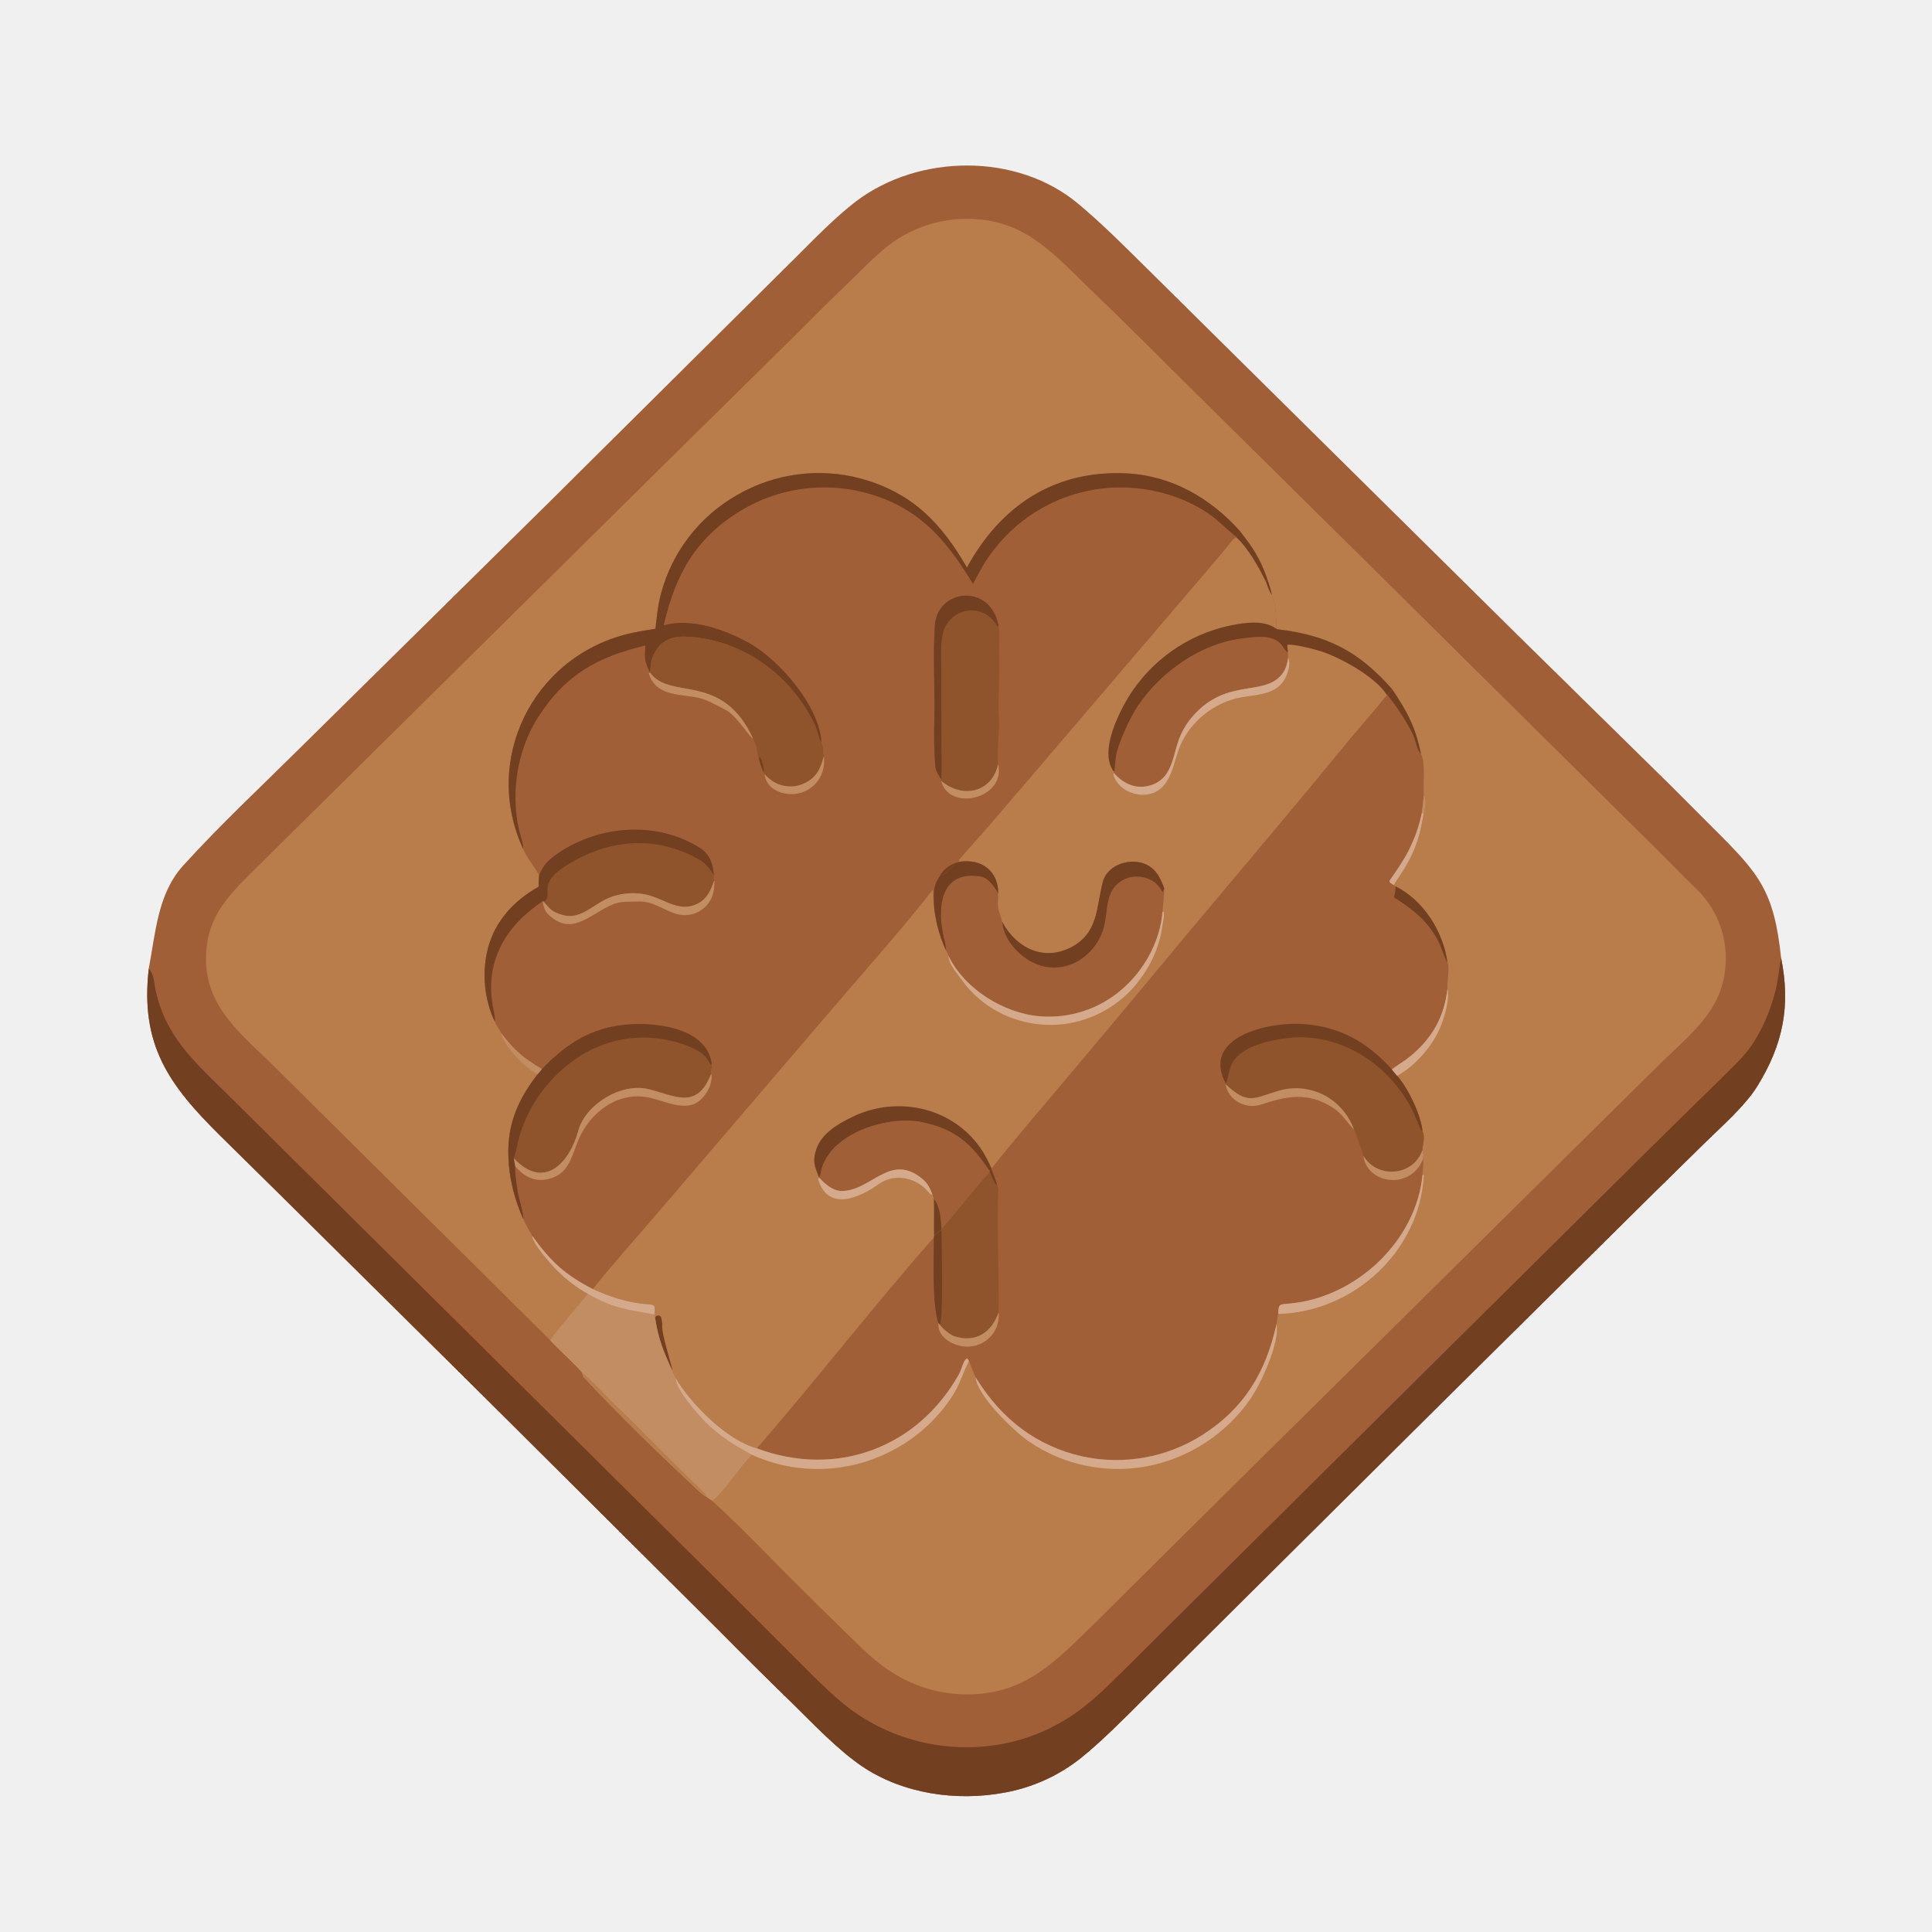
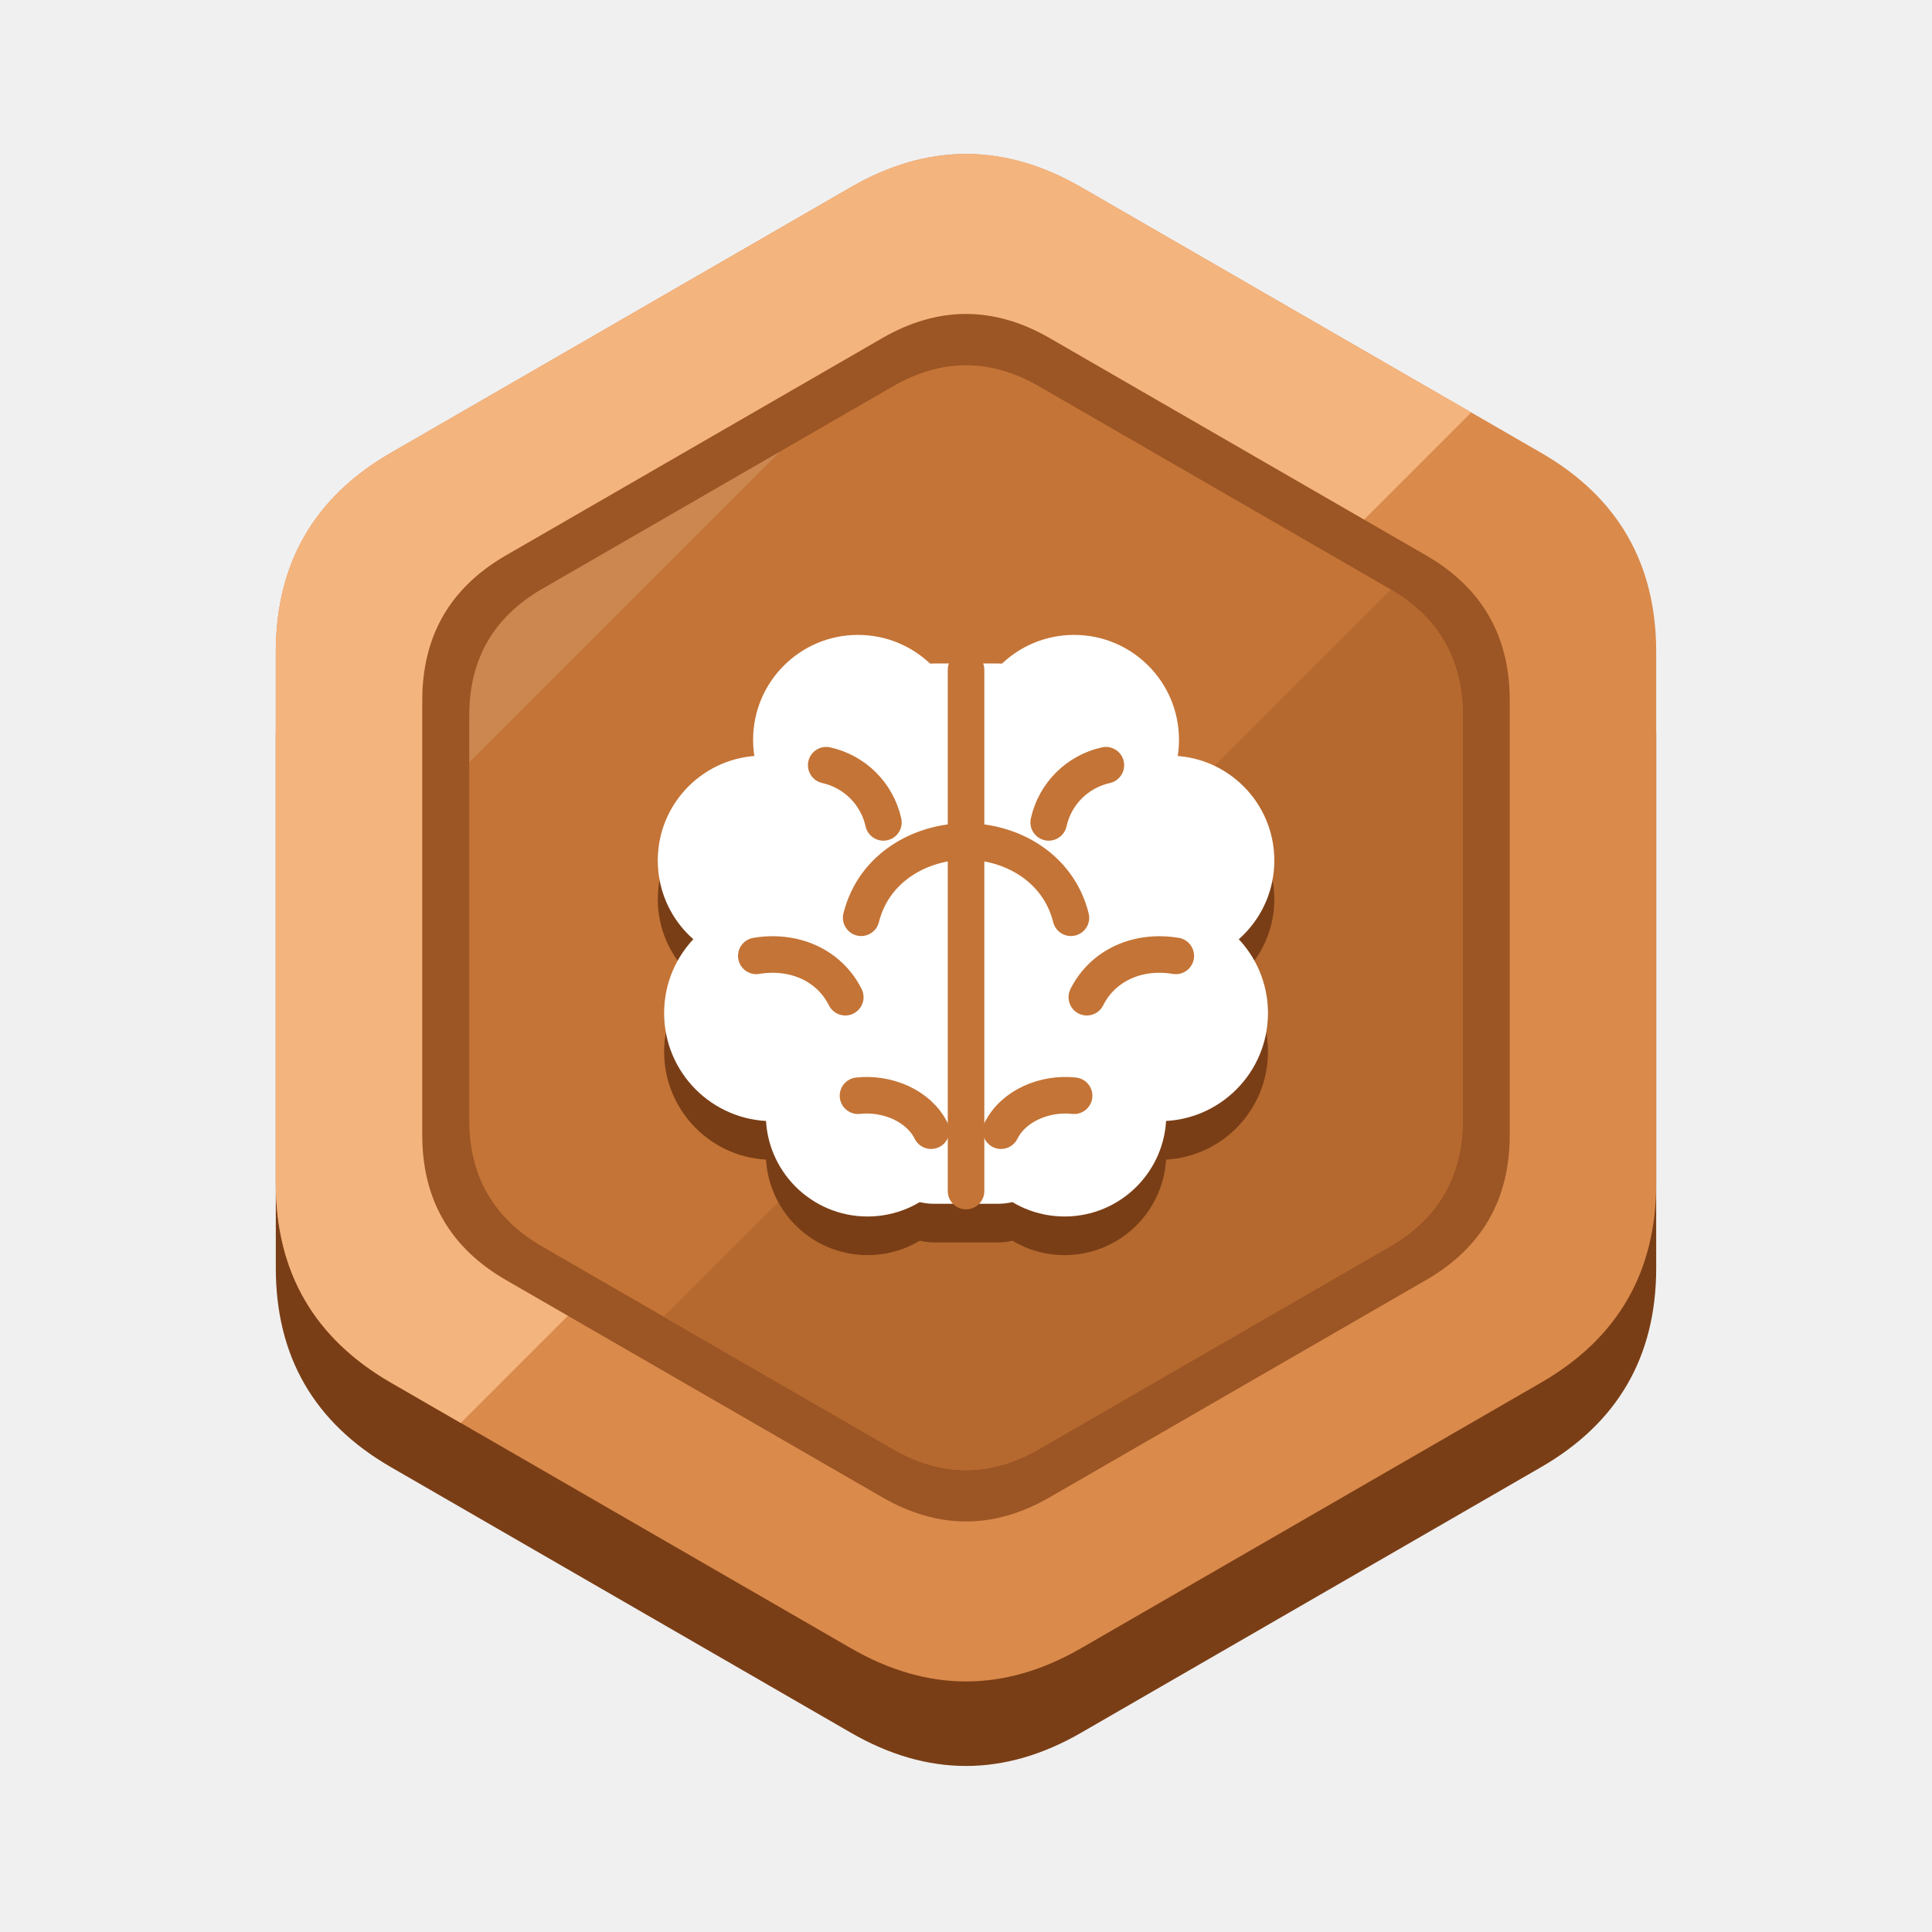
- <svg xmlns="http://www.w3.org/2000/svg" width="1024" height="1024" viewBox="0 0 1024 1024">
-   <path fill="#A15F37" d="M78.865 513.319C82.441 494.512 83.54 473.711 97.027 458.831C116.26 437.61 138.054 417.229 158.412 397.045L290.993 266.242L389.499 168.455L421.291 136.903C431.353 126.866 442.787 115.015 453.972 106.512C487.161 81.579 538.88 80.924 571.216 107.788C584.09 118.482 596.067 130.602 607.958 142.319L658.826 192.661L804.09 336.314L885.176 416.017L907.969 438.834C932.477 463.199 940.226 471.974 944.032 507.732C949.113 533.092 945.177 553.574 931.241 575.973C925.061 585.905 913.013 596.601 904.376 605.001L877.349 631.542L764.853 742.909L639.437 867.475L605.829 900.895C595.918 910.802 583.655 923.156 572.849 931.831C561.077 941.186 547.169 947.475 532.369 950.136C506.933 954.869 478.493 950.814 456.778 936.094C444.424 927.72 431.29 913.985 420.595 903.425C407.244 890.453 394.027 877.344 380.945 864.101L254.066 737.829L145.688 630.519L116.836 602.081C89.572 575.094 74.193 553.957 78.865 513.319Z" />
-   <path fill="#733F21" d="M944.032 507.732C949.113 533.092 945.177 553.574 931.241 575.973C925.061 585.905 913.013 596.601 904.376 605.001L877.349 631.542L764.853 742.909L639.437 867.475L605.829 900.895C595.918 910.802 583.655 923.156 572.849 931.831C561.077 941.186 547.169 947.475 532.369 950.136C506.933 954.869 478.493 950.814 456.778 936.094C444.424 927.72 431.29 913.985 420.595 903.425C407.244 890.453 394.027 877.344 380.945 864.101L254.066 737.829L145.688 630.519L116.836 602.081C89.572 575.094 74.193 553.957 78.865 513.319C80.915 515.826 81.326 517.973 81.828 521.131C86.024 547.527 102.05 561.881 120.015 579.446L143.688 602.924L260.765 719.015L378.138 835.47L417.945 875.226C426.718 884.006 435.847 893.502 445.28 901.572C479.046 930.457 529.347 934.481 566.84 910.108C579 902.203 587.034 893.602 597.137 883.725L631.742 849.347L772.777 709.492L880.186 603.073L910.172 573.669C915.059 568.831 922.799 561.551 926.856 556.155C934.07 546.562 939.543 533.13 941.845 521.401C942.727 516.908 943.067 512.489 943.946 508.143L944.032 507.732Z" />
-   <path fill="#B97C4B" d="M291.623 710.372L169.687 589.395C160.674 580.383 151.616 571.417 142.511 562.497C126.455 546.915 109.112 532.866 109.179 508.046C109.23 488.72 118.176 477.611 131.273 464.477L356.276 241.975L422.063 177.145C432.149 166.956 442.354 156.887 452.678 146.94C459.134 140.691 465.671 133.788 472.989 128.542C484.53 120.389 498.31 116.003 512.441 115.986C542.238 115.872 557.685 133.684 577.18 152.67C591.396 166.313 605.448 180.126 619.333 194.106L724.168 297.748L857.342 429.604C869.175 441.437 881.198 453.073 892.864 465.025C897.529 469.804 901.318 472.67 905.346 478.35C911.461 487.036 914.74 497.401 914.732 508.024C914.579 534.373 897.319 546.787 879.666 564.029L658.188 783.034L595.512 845.15C587.38 853.366 579.15 861.485 570.826 869.505C553.134 886.613 537.597 898.396 511.455 898.064C498.167 897.836 485.185 894.039 473.87 887.069C463.826 880.994 457.227 873.895 448.851 865.85C438.803 856.092 428.837 846.249 418.955 836.323C405.338 822.761 391.991 808.658 377.746 795.738C377.637 795.622 377.527 795.506 377.417 795.39L374.73 793.52C372.593 792.368 371.157 790.994 369.406 789.351C348.992 770.19 328.739 750.727 309.712 730.213C309.022 729.469 308.813 728.494 308.572 727.566C307.12 725.329 294.746 713.938 291.623 710.372Z" />
-   <path fill="#A15F37" d="M347.406 333.266C348.097 326.758 348.703 320.782 350.406 314.407C356.376 292.226 371.036 273.389 391.073 262.155C410.754 250.883 434.077 247.8 456.011 253.571C483.418 261.054 498.86 277.147 512.488 300.805C530.288 268.129 558.844 249.04 597.123 250.904C620.879 252.06 641.6 263.981 657.262 281.576C656.711 282.465 655.923 283.842 655.306 284.625L655.407 284.894C661.624 290.658 667.147 300.514 670.836 308.077C671.721 310.359 672.76 313.579 674.182 315.448C676.35 320.02 676.424 328.181 676.438 333.239C676.723 333.342 677.009 333.446 677.294 333.549C703.154 336.618 720.055 344.922 737.876 365.305C736.741 366.518 736.107 366.949 735.413 368.412L735.126 368.365C728.675 376.484 721.807 384.172 715.178 392.143C701.4 408.944 687.525 425.665 673.552 442.305L628.973 495.396C602.306 527.515 575.589 559.528 548.591 591.382C540.837 600.532 532.968 609.934 525.569 619.359L525.552 619.759L524.497 620.598L524.595 621.157C515.375 631.038 507.725 641.766 499.092 651.23L498.954 651.932C496.919 653.265 496.61 653.485 495.085 655.367L494.978 655.892C463.082 692.132 432.775 731.268 401.203 767.67C385.577 763.588 366.329 744.396 358.12 730.401C358.111 730.356 356.585 727.278 356.312 726.54C351.464 715.741 349.047 710.16 347.194 698.434L346.854 696.726C347.245 691.445 347.404 691.629 342.092 691.188C332.233 690.369 323.16 687.254 314.187 683.245C299.422 675.609 291.843 668.592 282.117 655.054C280.831 652.741 278.098 648.308 277.355 646.072C273.758 638.126 271.324 629.702 270.128 621.062C267.492 600.526 272.249 585.795 284.92 569.427L287.219 566.649C277.019 560.404 272.907 557.103 265.678 547.62C264.981 545.869 263.239 544.026 262.317 541.559C256.565 529.896 255.317 515.032 258.652 502.479C262.515 487.935 272.549 477.234 285.494 469.981C285.41 467.717 285.57 466.061 285.754 463.834C283.999 460.404 278.429 453.53 277.332 450.072C255.409 402.924 282.157 348.476 332.683 335.999C337.602 334.784 342.411 334.062 347.406 333.266Z" />
-   <path fill="#B97C4B" d="M508.46 456.768L508.3 455.823C513.66 449.397 519.733 442.911 525.248 436.475L577.053 375.901L633.817 309.445C640.461 301.674 647.15 293.868 653.606 285.941C654.202 285.209 654.568 285.133 655.407 284.894C661.624 290.658 667.147 300.514 670.836 308.077C671.721 310.359 672.76 313.579 674.182 315.448C676.35 320.02 676.424 328.181 676.438 333.239C676.723 333.342 677.009 333.446 677.294 333.549C703.154 336.618 720.055 344.922 737.876 365.305C736.741 366.518 736.107 366.949 735.413 368.412L735.126 368.365C728.675 376.484 721.807 384.172 715.178 392.143C701.4 408.944 687.525 425.665 673.552 442.305L628.973 495.396C602.306 527.515 575.589 559.528 548.591 591.382C540.837 600.532 532.968 609.934 525.569 619.359L525.552 619.759L524.497 620.598L524.595 621.157C515.375 631.038 507.725 641.766 499.092 651.23L498.954 651.932C496.919 653.265 496.61 653.485 495.085 655.367L494.978 655.892C463.082 692.132 432.775 731.268 401.203 767.67C385.577 763.588 366.329 744.396 358.12 730.401C358.111 730.356 356.585 727.278 356.312 726.54C351.464 715.741 349.047 710.16 347.194 698.434L346.854 696.726C347.245 691.445 347.404 691.629 342.092 691.188C332.233 690.369 323.16 687.254 314.187 683.245C324.87 669.816 338.486 654.722 349.827 641.424L441.651 534.075C458.86 513.969 478.333 492.142 494.483 471.493C494.521 474.015 494.603 475.629 494.899 478.131C494.937 472.485 494.677 469.088 498.077 464.299C500.47 463.539 505.195 459.538 506.495 457.341L508.46 456.768Z" />
-   <path fill="#A15F37" d="M508.46 456.768C519.955 454.872 529.192 461.527 529.074 473.563C528.7 483.496 528.946 480.438 531.193 488.623C538.479 502.236 552.665 509.504 567.127 502.364C582.453 494.797 580.89 480.924 584.595 467.188C587.039 458.124 599.503 454.372 607.493 458.185C612.991 460.807 615.097 465.476 617.069 470.968C617.075 474.944 616.439 479.132 616.145 483.152C614.996 498.733 606.468 514.266 594.639 524.375C582.592 534.874 566.789 540.016 550.87 538.617C531.846 537.015 511.018 523.975 502.687 506.573C502.624 506.126 502.685 506.395 502.374 505.745C502.027 505.032 501.688 504.315 501.356 503.595C497.632 495.584 495.442 486.948 494.899 478.131C494.937 472.485 494.677 469.088 498.077 464.299C500.47 463.539 505.195 459.538 506.495 457.341L508.46 456.768Z" />
-   <path fill="#733F21" d="M531.193 488.623C538.479 502.236 552.665 509.504 567.127 502.364C582.453 494.797 580.89 480.924 584.595 467.188C587.039 458.124 599.503 454.372 607.493 458.185C612.991 460.807 615.097 465.476 617.069 470.968L616.267 472.89L615.929 472.336C613.295 468.1 610.952 466.169 605.987 464.99C601.819 464.023 597.437 464.829 593.886 467.215C585.683 472.714 587.335 482.724 585.146 491.125C581.566 504.858 568.438 515.125 553.949 512.375C543.336 510.361 531.988 499.705 531.193 488.623Z" />
-   <path fill="#733F21" d="M508.46 456.768C519.955 454.872 529.192 461.527 529.074 473.563C527.176 469.904 523.619 465.217 519.769 464.581C497.921 460.972 496.539 481.923 500.417 497.505C500.852 499.253 501.58 502.248 501.356 503.595C497.632 495.584 495.442 486.948 494.899 478.131C494.937 472.485 494.677 469.088 498.077 464.299C500.47 463.539 505.195 459.538 506.495 457.341L508.46 456.768Z" />
-   <path fill="#A15F37" d="M590.532 409.148C591.091 407.254 591.196 401.889 591.826 399.252C593.509 392.215 599.383 379.573 603.387 373.751C615.544 356.076 635.686 341.715 657.16 338.591C663.761 337.847 673.199 335.82 678.478 341.037C680.024 342.564 681.032 345.148 682.626 345.798C682.901 347.152 682.485 347.469 682.716 348.591C682.243 352.986 680.75 356.724 677.273 359.605C666.992 368.123 649.243 360.501 632.441 379.326C629.233 382.907 626.708 387.045 624.992 391.537C621.752 400.044 621.365 411.419 611.754 415.519C603.503 419.039 595.907 416.102 590.286 409.615L590.532 409.148Z" />
-   <path fill="#A15F37" d="M434.155 624.152C435.118 622.676 435.16 620.471 435.701 618.788C441.799 599.802 471.475 591.152 488.741 594.792C507.007 598.643 514.996 606.621 524.497 620.598L524.595 621.157C515.375 631.038 507.725 641.766 499.092 651.23C498.634 645.719 498.46 639.815 494.958 635.259L494.249 633.314C493.112 630.157 491.717 627.237 489.185 625.092C472.202 610.706 462.611 630.325 446.909 631.258C441.787 631.562 437.413 627.741 434.155 624.152Z" />
-   <path fill="#733F21" d="M590.532 409.148C581.749 398.48 594.095 374.891 600.752 365.426C613.631 347.038 633.353 334.59 655.493 330.874C662.366 329.742 670.524 328.965 676.438 333.239C676.723 333.342 677.009 333.446 677.294 333.549C703.154 336.618 720.055 344.922 737.876 365.305C736.741 366.518 736.107 366.949 735.413 368.412L735.126 368.365C728.928 358.753 711.219 348.936 700.566 345.324C697.65 344.336 684.726 340.95 682.271 341.829L682.626 345.798C681.032 345.148 680.024 342.564 678.478 341.037C673.199 335.82 663.761 337.847 657.16 338.591C635.686 341.715 615.544 356.076 603.387 373.751C599.383 379.573 593.509 392.215 591.826 399.252C591.196 401.889 591.091 407.254 590.532 409.148Z" />
-   <path fill="#733F21" d="M434.155 624.152C431.775 618.243 430.508 615.413 432.644 609.119C435.557 600.542 444.311 595.592 451.971 591.887C472.827 581.799 498.657 585.497 514.771 602.501C519.95 607.967 522.475 612.596 525.569 619.359L525.552 619.759L524.497 620.598C514.996 606.621 507.007 598.643 488.741 594.792C471.475 591.152 441.799 599.802 435.701 618.788C435.16 620.471 435.118 622.676 434.155 624.152Z" />
-   <path fill="#D5A98B" d="M616.145 483.152L616.825 483.493C617.153 486.254 616.391 488.384 616.03 491.091C614.605 501.76 609.867 511.919 603.21 520.45C593.562 532.762 579.461 540.788 563.949 542.796C543.195 545.331 522.055 536.571 509.858 519.508C507.399 516.069 502.755 510.986 502.687 506.573C511.018 523.975 531.846 537.015 550.87 538.617C566.789 540.016 582.592 534.874 594.639 524.375C606.468 514.266 614.996 498.733 616.145 483.152Z" />
-   <path fill="#D5A98B" d="M682.716 348.591C683.951 351.197 683.161 354.452 682.221 357.104C678.243 368.333 667.209 367.918 657.856 369.582C643.906 372.135 631.325 381.988 625.682 394.937C622.009 403.364 621.205 415.839 611.975 419.967C604.161 423.461 593.425 419.587 590.436 411.507C590.151 410.734 590.162 410.347 590.286 409.615C595.907 416.102 603.503 419.039 611.754 415.519C621.365 411.419 621.752 400.044 624.992 391.537C626.708 387.045 629.233 382.907 632.441 379.326C649.243 360.501 666.992 368.123 677.273 359.605C680.75 356.724 682.243 352.986 682.716 348.591Z" />
-   <path fill="#D5A98B" d="M434.155 624.152C437.413 627.741 441.787 631.562 446.909 631.258C462.611 630.325 472.202 610.706 489.185 625.092C491.717 627.237 493.112 630.157 494.249 633.314C493.389 633.103 492.861 632.735 492.267 632.069C486.314 624.35 474.399 621.464 466.03 627.427C456.133 634.479 438.976 642.809 433.632 624.997L434.155 624.152Z" />
-   <path fill="#733F21" d="M347.194 698.434L347.863 697.431C349.685 697.17 348.884 696.971 350.36 697.99C350.625 699.07 351.114 701.345 350.992 702.374C350.45 706.935 356.438 724.399 356.312 726.54C351.464 715.741 349.047 710.16 347.194 698.434Z" />
-   <path fill="#733F21" d="M494.958 635.259C498.46 639.815 498.634 645.719 499.092 651.23L498.954 651.932C496.919 653.265 496.61 653.485 495.085 655.367C494.863 648.796 495.238 642.157 494.958 635.259Z" />
-   <path fill="#8F542C" d="M287.219 566.649C298.942 554.452 310.986 546.078 328.008 543.512C343.905 541.115 374.427 543.589 377.202 563.665C377.85 566.034 376.389 566.398 376.943 569.111C369.318 588.693 357.441 580.556 343.653 577.238C329.198 573.758 310.253 585.32 306.44 599.448C301.975 615.991 288.498 631.222 272.36 613.919L273.048 618.141C272.974 623.294 273.624 626.344 274.318 631.197C274.781 634.428 277.715 643.927 277.355 646.072C273.758 638.126 271.324 629.702 270.128 621.062C267.492 600.526 272.249 585.795 284.92 569.427L287.219 566.649Z" />
-   <path fill="#733F21" d="M287.219 566.649C298.942 554.452 310.986 546.078 328.008 543.512C343.905 541.115 374.427 543.589 377.202 563.665L376.715 564.276C375.936 563.098 374.749 560.962 373.89 560.058C369.348 555.278 360.195 552.568 353.894 551.271C337.367 547.801 320.139 551.159 306.126 560.582C291.053 570.587 279.671 586.109 274.96 603.543C274.55 605.057 272.957 613.058 272.312 613.638L272.36 613.919L273.048 618.141C272.974 623.294 273.624 626.344 274.318 631.197C274.781 634.428 277.715 643.927 277.355 646.072C273.758 638.126 271.324 629.702 270.128 621.062C267.492 600.526 272.249 585.795 284.92 569.427L287.219 566.649Z" />
-   <path fill="#733F21" d="M347.406 333.266C348.097 326.758 348.703 320.782 350.406 314.407C356.376 292.226 371.036 273.389 391.073 262.155C410.754 250.883 434.077 247.8 456.011 253.571C483.418 261.054 498.86 277.147 512.488 300.805C530.288 268.129 558.844 249.04 597.123 250.904C620.879 252.06 641.6 263.981 657.262 281.576C656.711 282.465 655.923 283.842 655.306 284.625C650.262 280.58 645.866 275.842 640.399 272.117C624.534 261.305 603.461 256.698 584.53 258.865C561.697 261.425 540.879 273.136 526.835 291.32C521.876 297.614 519.442 302.518 515.689 309.523C501.289 285.535 486.209 268.085 457.571 260.879C435.551 255.384 412.251 258.861 392.794 270.544C368.927 285.094 358.304 303.913 352.065 330.228L351.789 331.414C366.4 327.433 383.373 333.413 396.266 340.361C412.794 349.267 434.433 374.181 435.426 393.753C434.435 393.13 432.854 386.284 432.051 384.583C419.501 358.018 393.811 338.949 364.093 337.479C355.982 337.078 349.903 339.444 346.338 347.352C344.707 350.971 345.01 352.728 344.565 356.513C341.477 350.37 341.611 349.076 342.051 342.13C316.644 348.233 299.69 357.497 285.156 380.226C273.494 398.466 270.084 423.123 276.122 443.611C276.637 445.359 277.546 448.385 277.332 450.072C255.409 402.924 282.157 348.476 332.683 335.999C337.602 334.784 342.411 334.062 347.406 333.266Z" />
-   <path fill="#8F542C" d="M344.565 356.513C345.01 352.728 344.707 350.971 346.338 347.352C349.903 339.444 355.982 337.078 364.093 337.479C393.811 338.949 419.501 358.018 432.051 384.583C432.854 386.284 434.435 393.13 435.426 393.753C436.659 396.446 436.089 398.269 436.579 400.868C435.002 406.845 433.382 411.202 427.516 414.572C423.373 416.918 418.449 417.463 413.894 416.08C410.336 414.989 407.655 413.053 405.22 410.3L404.814 409.46C403.246 406.071 402.965 405.181 402.17 401.56C400.798 398.593 401.646 395.881 399.163 391.531C382.839 355.777 355.188 371.389 344.565 356.513Z" />
-   <path fill="#733F21" d="M402.17 401.56L402.926 401.435C403.996 403.511 405.048 407.108 404.814 409.46C403.246 406.071 402.965 405.181 402.17 401.56Z" />
-   <path fill="#8F542C" d="M287.707 477.605L289.185 477.462C292.665 472.837 285.341 468.261 299.577 459.158C321.977 444.833 347.11 442.275 370.662 455.696C374.24 457.735 376.238 460.681 378.404 463.958C378.37 465.011 378.284 466.048 378.397 467.086C376.623 472.114 374.712 476.495 369.605 479.021C360.839 483.358 353.507 477.654 345.619 475.02C337.75 472.477 329.217 472.952 321.678 476.35C313.263 480.227 307.167 487.978 297.23 484.701C291.06 482.666 291.084 480.664 287.707 477.605Z" />
-   <path fill="#733F21" d="M285.754 463.834C288.121 458.189 290.916 455.524 295.846 452.168C317.897 437.16 348.589 434.988 371.325 449.641C376.365 452.89 378.021 458.381 378.404 463.958C376.238 460.681 374.24 457.735 370.662 455.696C347.11 442.275 321.977 444.833 299.577 459.158C285.341 468.261 292.665 472.837 289.185 477.462L287.707 477.605C268.501 490.405 257.14 508.694 261.087 532.616C261.456 534.854 262.589 539.481 262.317 541.559C256.565 529.896 255.317 515.032 258.652 502.479C262.515 487.935 272.549 477.234 285.494 469.981C285.41 467.717 285.57 466.061 285.754 463.834Z" />
-   <path fill="#C38D63" d="M376.943 569.111C377.627 570.581 376.757 574.624 376.081 576.081C368.353 592.736 355.581 584.12 343.684 581.676C327.532 578.357 312.719 589.613 306.713 603.868C303.452 611.325 302.06 620.557 293.564 623.953C285.248 627.277 278.631 624.64 273.048 618.141L272.36 613.919C288.498 631.222 301.975 615.991 306.44 599.448C310.253 585.32 329.198 573.758 343.653 577.238C357.441 580.556 369.318 588.693 376.943 569.111Z" />
-   <path fill="#C38D63" d="M378.397 467.086L378.77 466.952C378.441 472.745 377.865 477.092 373.082 481.266C369.805 484.13 365.463 485.463 361.143 484.933C353.452 484.046 346.964 477.164 337.54 477.817C333.304 478.111 329.658 477.441 324.943 479.31C312.869 484.097 302.925 497.256 290.146 484.174C288.676 482.668 287.822 479.753 287.707 477.605C291.084 480.664 291.06 482.666 297.23 484.701C307.167 487.978 313.263 480.227 321.678 476.35C329.217 472.952 337.75 472.477 345.619 475.02C353.507 477.654 360.839 483.358 369.605 479.021C374.712 476.495 376.623 472.114 378.397 467.086Z" />
-   <path fill="#C38D63" d="M399.163 391.531C397.305 390.769 390.133 378.873 384.592 376.262C380.042 374.02 374.938 370.779 369.93 369.783C360.147 367.838 347.286 368.932 343.857 356.776L344.565 356.513C355.188 371.389 382.839 355.777 399.163 391.531Z" />
-   <path fill="#C38D63" d="M436.579 400.868C437.351 404.94 436.193 409.873 433.869 413.297C431.176 417.278 426.944 419.955 422.192 420.683C414.982 421.787 406.137 418.382 405.22 410.3C407.655 413.053 410.336 414.989 413.894 416.08C418.449 417.463 423.373 416.918 427.516 414.572C433.382 411.202 435.002 406.845 436.579 400.868Z" />
-   <path fill="#733F21" d="M498.077 464.299C499.941 460.971 502.95 458.641 506.495 457.341C505.195 459.538 500.47 463.539 498.077 464.299Z" />
-   <path fill="#8F542C" d="M498.827 413.084C498.033 411.862 496.039 408.498 495.869 407.136C495.073 399.059 494.996 390.051 495.202 381.909C495.615 365.658 494.394 347.634 495.479 331.566C496.805 311.914 525.057 308.937 529.233 331.672C530.176 334.893 529.405 342.642 529.592 346.493C530.104 357.08 528.805 370.043 529.461 380.385C529.834 386.26 528.245 400.666 529.053 404.898C533.325 423.546 502.84 430.458 498.794 413.822L498.827 413.084Z" />
-   <path fill="#733F21" d="M498.827 413.084C498.033 411.862 496.039 408.498 495.869 407.136C495.073 399.059 494.996 390.051 495.202 381.909C495.615 365.658 494.394 347.634 495.479 331.566C496.805 311.914 525.057 308.937 529.233 331.672L528.744 332.281C521.932 319.121 503.826 321.37 499.862 335.258C498.37 340.481 498.886 349.572 498.894 355.252L498.966 393.782C498.975 397.943 499.269 409.504 498.827 413.084Z" />
-   <path fill="#C38D63" d="M529.053 404.898C533.325 423.546 502.84 430.458 498.794 413.822C510.127 423.387 525.694 420.221 529.053 404.898Z" />
-   <path fill="#A15F37" d="M735.126 368.365L735.413 368.412C740.612 375.071 744.543 381.031 748.473 388.525C750.176 391.772 750.911 397.713 753.176 399.716C755.75 404.246 754.148 416.53 754.624 421.545C754.378 424.574 754.05 427.596 753.638 430.608L754.59 431.313C752.516 442.909 750.702 449.879 744.417 460.344C743.023 462.665 739.822 467.178 738.75 469.153L739.729 469.797C754.67 477.363 764.918 493.754 767.18 510.105C768.575 513.1 766.842 520.906 767.183 523.946C765.541 538.819 759.151 550.234 747.522 559.817C744.156 562.591 740.83 564.397 737.696 566.8L740.433 570.17C746.374 576.794 752.69 590.184 753.904 599.061C755.554 603.698 754.074 605.491 753.897 609.642C754.639 611.453 754.446 612.169 754.331 614.103C754.597 618.088 754.044 619.126 753.996 622.498C750.731 657.774 718.589 687.736 683.682 690.891C678.103 691.395 677.651 690.948 677.468 696.429C677.247 697.658 676.601 700.789 676.579 701.875C670.835 727.34 659.601 746.397 637.031 760.728C618.228 772.6 595.522 776.633 573.781 771.96C549.234 766.466 530.892 752.028 517.705 730.967L517.077 729.954C517.198 730.543 513.917 722.335 513.585 721.354L512.637 719.978C510.572 720.682 509.69 725.835 508.402 728.139C486.377 767.514 443.216 783.395 401.203 767.67C432.775 731.268 463.082 692.132 494.978 655.892L495.085 655.367C496.61 653.485 496.919 653.265 498.954 651.932L499.092 651.23C507.725 641.766 515.375 631.038 524.595 621.157L524.497 620.598L525.552 619.759L525.569 619.359C532.968 609.934 540.837 600.532 548.591 591.382C575.589 559.528 602.306 527.515 628.973 495.396L673.552 442.305C687.525 425.665 701.4 408.944 715.178 392.143C721.807 384.172 728.675 376.484 735.126 368.365Z" />
-   <path fill="#8F542C" d="M649.626 574.129C636.667 549.473 672.313 541.815 689.323 542.699C709.426 543.743 724.42 552.043 737.696 566.8L740.433 570.17C746.374 576.794 752.69 590.184 753.904 599.061C755.554 603.698 754.074 605.491 753.897 609.642C752.23 614.054 749.528 617.316 745.177 619.351C740.749 621.411 735.674 621.577 731.12 619.812C727.309 618.312 724.88 616.097 722.683 612.703C722.663 612.231 718.198 599.292 717.741 598.86C713.563 594.525 711.415 590.176 706.051 586.862C692.74 578.637 682.141 580.972 668.182 585.51C660.677 587.949 651.157 583.745 649.524 574.571L649.626 574.129Z" />
-   <path fill="#733F21" d="M649.626 574.129C636.667 549.473 672.313 541.815 689.323 542.699C709.426 543.743 724.42 552.043 737.696 566.8L740.433 570.17C746.374 576.794 752.69 590.184 753.904 599.061L753.436 599.385C753.122 598.975 749.953 591.424 749.516 590.474C738.022 565.274 711.197 547 682.948 550.144C673.008 551.25 656.177 554.566 652.222 565.44C651.357 567.817 650.686 572.866 649.626 574.129Z" />
-   <path fill="#C38D63" d="M649.524 574.571C661.527 585.905 664.496 581.955 677.759 578.099C694.52 573.226 711.729 582.259 717.741 598.86C713.563 594.525 711.415 590.176 706.051 586.862C692.74 578.637 682.141 580.972 668.182 585.51C660.677 587.949 651.157 583.745 649.524 574.571Z" />
-   <path fill="#8F542C" d="M524.595 621.157C525.842 623.769 526.726 627.138 528.585 628.591C528.974 629.363 529.159 629.792 529.125 630.683C528.305 652.229 529.62 674.052 529.301 695.519C525.726 706.049 517.433 711.819 505.957 708.299C503.873 707.66 499.254 704.068 498.167 702.105L497.36 701.267C493.966 690.871 495.008 667.768 494.978 655.892L495.085 655.367C496.61 653.485 496.919 653.265 498.954 651.932L499.092 651.23C507.725 641.766 515.375 631.038 524.595 621.157Z" />
-   <path fill="#733F21" d="M495.085 655.367C496.61 653.485 496.919 653.265 498.954 651.932C499.067 659.22 500.081 698.899 498.167 702.105L497.36 701.267C493.966 690.871 495.008 667.768 494.978 655.892L495.085 655.367Z" />
-   <path fill="#733F21" d="M739.729 469.797C754.67 477.363 764.918 493.754 767.18 510.105C765.681 508.153 764.129 502.467 762.733 499.681C757.014 488.273 749.153 482.181 738.845 475.608C739.493 473.306 739.521 472.218 739.729 469.797Z" />
-   <path fill="#C38D63" d="M529.301 695.519C529.625 699.771 528.579 704.13 525.842 707.469C522.848 711.168 518.438 713.438 513.688 713.725C506.534 714.155 496.774 709.448 497.36 701.267L498.167 702.105C499.254 704.068 503.873 707.66 505.957 708.299C517.433 711.819 525.726 706.049 529.301 695.519Z" />
-   <path fill="#C38D63" d="M753.897 609.642C754.639 611.453 754.446 612.169 754.331 614.103C753.742 615.581 752.67 617.637 751.718 618.891C748.972 622.437 744.931 624.748 740.482 625.316C732.225 626.334 723.616 621.316 722.683 612.703C724.88 616.097 727.309 618.312 731.12 619.812C735.674 621.577 740.749 621.411 745.177 619.351C749.528 617.316 752.23 614.054 753.897 609.642Z" />
-   <path fill="#D5A98B" d="M753.638 430.608L754.59 431.313C752.516 442.909 750.702 449.879 744.417 460.344C743.023 462.665 739.822 467.178 738.75 469.153C737.941 468.656 737.344 468.219 736.564 467.668C736.53 467.366 736.496 467.064 736.463 466.762C739.928 461.844 744.117 455.776 746.697 450.557C750.186 443.498 752.072 437.97 753.638 430.608Z" />
-   <path fill="#733F21" d="M525.552 619.759C526.724 622.807 527.792 625.415 528.585 628.591C526.726 627.138 525.842 623.769 524.595 621.157L524.497 620.598L525.552 619.759Z" />
-   <path fill="#C38D63" d="M311.625 685.804C325.431 693.629 331.809 693.986 346.854 696.726L347.194 698.434C349.047 710.16 351.464 715.741 356.312 726.54C356.585 727.278 358.111 730.356 358.12 730.401C358.104 736.33 369.353 749.08 373.583 753.41C381.128 761.133 389.186 766.015 398.519 771.067C393.314 775.936 382.757 792.051 377.417 795.39L374.73 793.52C372.593 792.368 371.157 790.994 369.406 789.351C348.992 770.19 328.739 750.727 309.712 730.213C309.022 729.469 308.813 728.494 308.572 727.566C307.12 725.329 294.746 713.938 291.623 710.372C295.263 704.821 306.89 691.512 311.625 685.804Z" />
-   <path fill="#B97C4B" d="M308.572 727.566C315.39 733.017 319.811 738.63 325.971 744.538C341.755 759.677 356.842 775.511 372.698 790.579C373.46 791.302 374.29 792.572 374.73 793.52C372.593 792.368 371.157 790.994 369.406 789.351C348.992 770.19 328.739 750.727 309.712 730.213C309.022 729.469 308.813 728.494 308.572 727.566Z" />
-   <path fill="#D5A98B" d="M676.579 701.875C678.421 711.42 668.554 732.852 663.104 740.93C650.287 759.729 630.58 772.721 608.251 777.092C586.333 781.312 563.638 776.576 545.237 763.944C537.278 758.541 517.697 739.478 517.077 729.954L517.705 730.967C530.892 752.028 549.234 766.466 573.781 771.96C595.522 776.633 618.228 772.6 637.031 760.728C659.601 746.397 670.835 727.34 676.579 701.875Z" />
-   <path fill="#D5A98B" d="M401.203 767.67C443.216 783.395 486.377 767.514 508.402 728.139C509.69 725.835 510.572 720.682 512.637 719.978L513.585 721.354L513.328 721.848C510.512 727.369 508.564 733.955 505.298 739.107C494.471 756.185 478.265 768.374 459.25 774.547C439.278 780.982 417.625 779.741 398.519 771.067C389.186 766.015 381.128 761.133 373.583 753.41C369.353 749.08 358.104 736.33 358.12 730.401C366.329 744.396 385.577 763.588 401.203 767.67Z" />
-   <path fill="#D5A98B" d="M753.996 622.498L754.639 622.843C752.621 663.14 717.453 695.418 677.468 696.429C677.651 690.948 678.103 691.395 683.682 690.891C718.589 687.736 750.731 657.774 753.996 622.498Z" />
-   <path fill="#D5A98B" d="M282.117 655.054C291.843 668.592 299.422 675.609 314.187 683.245C323.16 687.254 332.233 690.369 342.092 691.188C347.404 691.629 347.245 691.445 346.854 696.726C331.809 693.986 325.431 693.629 311.625 685.804C305.495 682.336 299.872 678.038 294.917 673.033C292.137 670.183 282.088 659.041 282.117 655.054Z" />
-   <path fill="#D5A98B" d="M767.183 523.946C768.499 529.814 765.66 538.817 763.476 544.29C759.529 554.178 749.905 565.253 740.433 570.17L737.696 566.8C740.83 564.397 744.156 562.591 747.522 559.817C759.151 550.234 765.541 538.819 767.183 523.946Z" />
-   <path fill="#733F21" d="M737.876 365.305C745.767 376.887 750.379 385.522 753.176 399.716C750.911 397.713 750.176 391.772 748.473 388.525C744.543 381.031 740.612 375.071 735.413 368.412C736.107 366.949 736.741 366.518 737.876 365.305Z" />
-   <path fill="#733F21" d="M657.262 281.576C664.219 290.382 668.18 296.481 671.76 307.077L670.836 308.077C667.147 300.514 661.624 290.658 655.407 284.894L655.306 284.625C655.923 283.842 656.711 282.465 657.262 281.576Z" />
-   <path fill="#C38D63" d="M265.678 547.62C272.907 557.103 277.019 560.404 287.219 566.649L284.92 569.427C282.887 568.221 280.94 566.874 279.094 565.396C275.117 562.182 266.247 552.773 265.678 547.62Z" />
-   <path fill="#C38D63" d="M754.624 421.545C756.177 423.993 755.3 428.569 754.59 431.313L753.638 430.608C754.05 427.596 754.378 424.574 754.624 421.545Z" />
-   <path fill="#733F21" d="M670.836 308.077L671.76 307.077C672.879 310.319 673.474 312.072 674.182 315.448C672.76 313.579 671.721 310.359 670.836 308.077Z" />
+ <svg xmlns="http://www.w3.org/2000/svg" viewBox="0 0 160 160" width="160" height="160">
+   <defs>
+     <clipPath id="A-memoire-bronze-o">
+       <path d="M70.47 15.50Q80.00 10.00 89.53 15.50L127.63 37.50Q137.16 43.00 137.16 54.00L137.16 98.00Q137.16 109.00 127.63 114.50L89.53 136.50Q80.00 142.00 70.47 136.50L32.37 114.50Q22.84 109.00 22.84 98.00L22.84 54.00Q22.84 43.00 32.37 37.50Z" />
+     </clipPath>
+     <clipPath id="A-memoire-bronze-f">
+       <path d="M73.94 32.00Q80.00 28.50 86.06 32.00L115.07 48.75Q121.14 52.25 121.14 59.25L121.14 92.75Q121.14 99.75 115.07 103.25L86.06 120.00Q80.00 123.50 73.94 120.00L44.93 103.25Q38.86 99.75 38.86 92.75L38.86 59.25Q38.86 52.25 44.93 48.75Z" />
+     </clipPath>
+   </defs>
+   <g fill="#7A3E16" transform="translate(0 7)">
+     <path d="M70.47 15.50Q80.00 10.00 89.53 15.50L127.63 37.50Q137.16 43.00 137.16 54.00L137.16 98.00Q137.16 109.00 127.63 114.50L89.53 136.50Q80.00 142.00 70.47 136.50L32.37 114.50Q22.84 109.00 22.84 98.00L22.84 54.00Q22.84 43.00 32.37 37.50Z" />
+   </g>
+   <g fill="#DA8A4B">
+     <path d="M70.47 15.50Q80.00 10.00 89.53 15.50L127.63 37.50Q137.16 43.00 137.16 54.00L137.16 98.00Q137.16 109.00 127.63 114.50L89.53 136.50Q80.00 142.00 70.47 136.50L32.37 114.50Q22.84 109.00 22.84 98.00L22.84 54.00Q22.84 43.00 32.37 37.50Z" />
+   </g>
+   <g fill="#F4B47E" clip-path="url(#A-memoire-bronze-o)">
+     <polygon points="480,-324 -320,476 -320,-324" />
+   </g>
+   <g fill="#9C5524">
+     <path d="M73.07 28.00Q80.00 24.00 86.93 28.00L118.11 46.00Q125.03 50.00 125.03 58.00L125.03 94.00Q125.03 102.00 118.11 106.00L86.93 124.00Q80.00 128.00 73.07 124.00L41.89 106.00Q34.97 102.00 34.97 94.00L34.97 58.00Q34.97 50.00 41.89 46.00Z" />
+   </g>
+   <g fill="#C47436">
+     <path d="M73.94 32.00Q80.00 28.50 86.06 32.00L115.07 48.75Q121.14 52.25 121.14 59.25L121.14 92.75Q121.14 99.75 115.07 103.25L86.06 120.00Q80.00 123.50 73.94 120.00L44.93 103.25Q38.86 99.75 38.86 92.75L38.86 59.25Q38.86 52.25 44.93 48.75Z" />
+   </g>
+   <g fill="#B5692F" clip-path="url(#A-memoire-bronze-f)">
+     <polygon points="480,-316 -320,484 480,476" />
+   </g>
+   <g fill="#FFFFFF" fill-opacity="0.13" clip-path="url(#A-memoire-bronze-f)">
+     <polygon points="20,70 74,16 86,16 20,82" />
+   </g>
+   <g fill="#7A3E16" stroke="#7A3E16" stroke-width="0" transform="translate(48.42 47.62) scale(2.632)">
+     <circle cx="8.6" cy="6.4" r="3.3" />
+     <circle cx="15.4" cy="6.4" r="3.3" />
+     <circle cx="5.6" cy="10.2" r="3.3" />
+     <circle cx="18.4" cy="10.2" r="3.3" />
+     <circle cx="5.9" cy="15.0" r="3.4" />
+     <circle cx="18.1" cy="15.0" r="3.4" />
+     <circle cx="8.9" cy="18.2" r="3.2" />
+     <circle cx="15.1" cy="18.2" r="3.2" />
+     <circle cx="9.6" cy="12.0" r="3.8" />
+     <circle cx="14.4" cy="12.0" r="3.8" />
+     <rect x="9" y="4" width="6" height="17" rx="2" />
+   </g>
+   <g transform="translate(48.42 44.42) scale(2.632)">
+     <g fill="#FFFFFF" stroke="#FFFFFF" stroke-width="0">
+       <circle cx="8.6" cy="6.4" r="3.3" />
+     </g>
+     <g fill="#FFFFFF" stroke="#FFFFFF" stroke-width="0">
+       <circle cx="15.4" cy="6.4" r="3.3" />
+     </g>
+     <g fill="#FFFFFF" stroke="#FFFFFF" stroke-width="0">
+       <circle cx="5.6" cy="10.2" r="3.3" />
+     </g>
+     <g fill="#FFFFFF" stroke="#FFFFFF" stroke-width="0">
+       <circle cx="18.4" cy="10.2" r="3.3" />
+     </g>
+     <g fill="#FFFFFF" stroke="#FFFFFF" stroke-width="0">
+       <circle cx="5.9" cy="15.0" r="3.4" />
+     </g>
+     <g fill="#FFFFFF" stroke="#FFFFFF" stroke-width="0">
+       <circle cx="18.1" cy="15.0" r="3.4" />
+     </g>
+     <g fill="#FFFFFF" stroke="#FFFFFF" stroke-width="0">
+       <circle cx="8.9" cy="18.2" r="3.2" />
+     </g>
+     <g fill="#FFFFFF" stroke="#FFFFFF" stroke-width="0">
+       <circle cx="15.1" cy="18.2" r="3.2" />
+     </g>
+     <g fill="#FFFFFF" stroke="#FFFFFF" stroke-width="0">
+       <circle cx="9.6" cy="12.0" r="3.8" />
+     </g>
+     <g fill="#FFFFFF" stroke="#FFFFFF" stroke-width="0">
+       <circle cx="14.4" cy="12.0" r="3.8" />
+     </g>
+     <g fill="#FFFFFF" stroke="#FFFFFF" stroke-width="0">
+       <rect x="9" y="4" width="6" height="17" rx="2" />
+     </g>
+     <path d="M12 4.2V20.6" fill="none" stroke="#C47436" stroke-width="1.15" stroke-linecap="round" stroke-linejoin="round" />
+     <path d="M12 9.6c-1.4 0-2.9.8-3.3 2.4" fill="none" stroke="#C47436" stroke-width="1.15" stroke-linecap="round" stroke-linejoin="round" />
+     <path d="M12 9.6c1.4 0 2.9.8 3.3 2.4" fill="none" stroke="#C47436" stroke-width="1.15" stroke-linecap="round" stroke-linejoin="round" />
+     <path d="M5.4 13.2c1.2-.2 2.3.3 2.8 1.3" fill="none" stroke="#C47436" stroke-width="1.15" stroke-linecap="round" stroke-linejoin="round" />
+     <path d="M18.6 13.2c-1.2-.2-2.3.3-2.8 1.3" fill="none" stroke="#C47436" stroke-width="1.15" stroke-linecap="round" stroke-linejoin="round" />
+     <path d="M8.6 17.6c.9-.1 1.9.3 2.3 1.1" fill="none" stroke="#C47436" stroke-width="1.15" stroke-linecap="round" stroke-linejoin="round" />
+     <path d="M15.4 17.6c-.9-.1-1.9.3-2.3 1.1" fill="none" stroke="#C47436" stroke-width="1.15" stroke-linecap="round" stroke-linejoin="round" />
+     <path d="M7.6 7.2c.9.2 1.6.9 1.8 1.8" fill="none" stroke="#C47436" stroke-width="1.15" stroke-linecap="round" stroke-linejoin="round" />
+     <path d="M16.4 7.2c-.9.2-1.6.9-1.8 1.8" fill="none" stroke="#C47436" stroke-width="1.15" stroke-linecap="round" stroke-linejoin="round" />
+   </g>
</svg>
